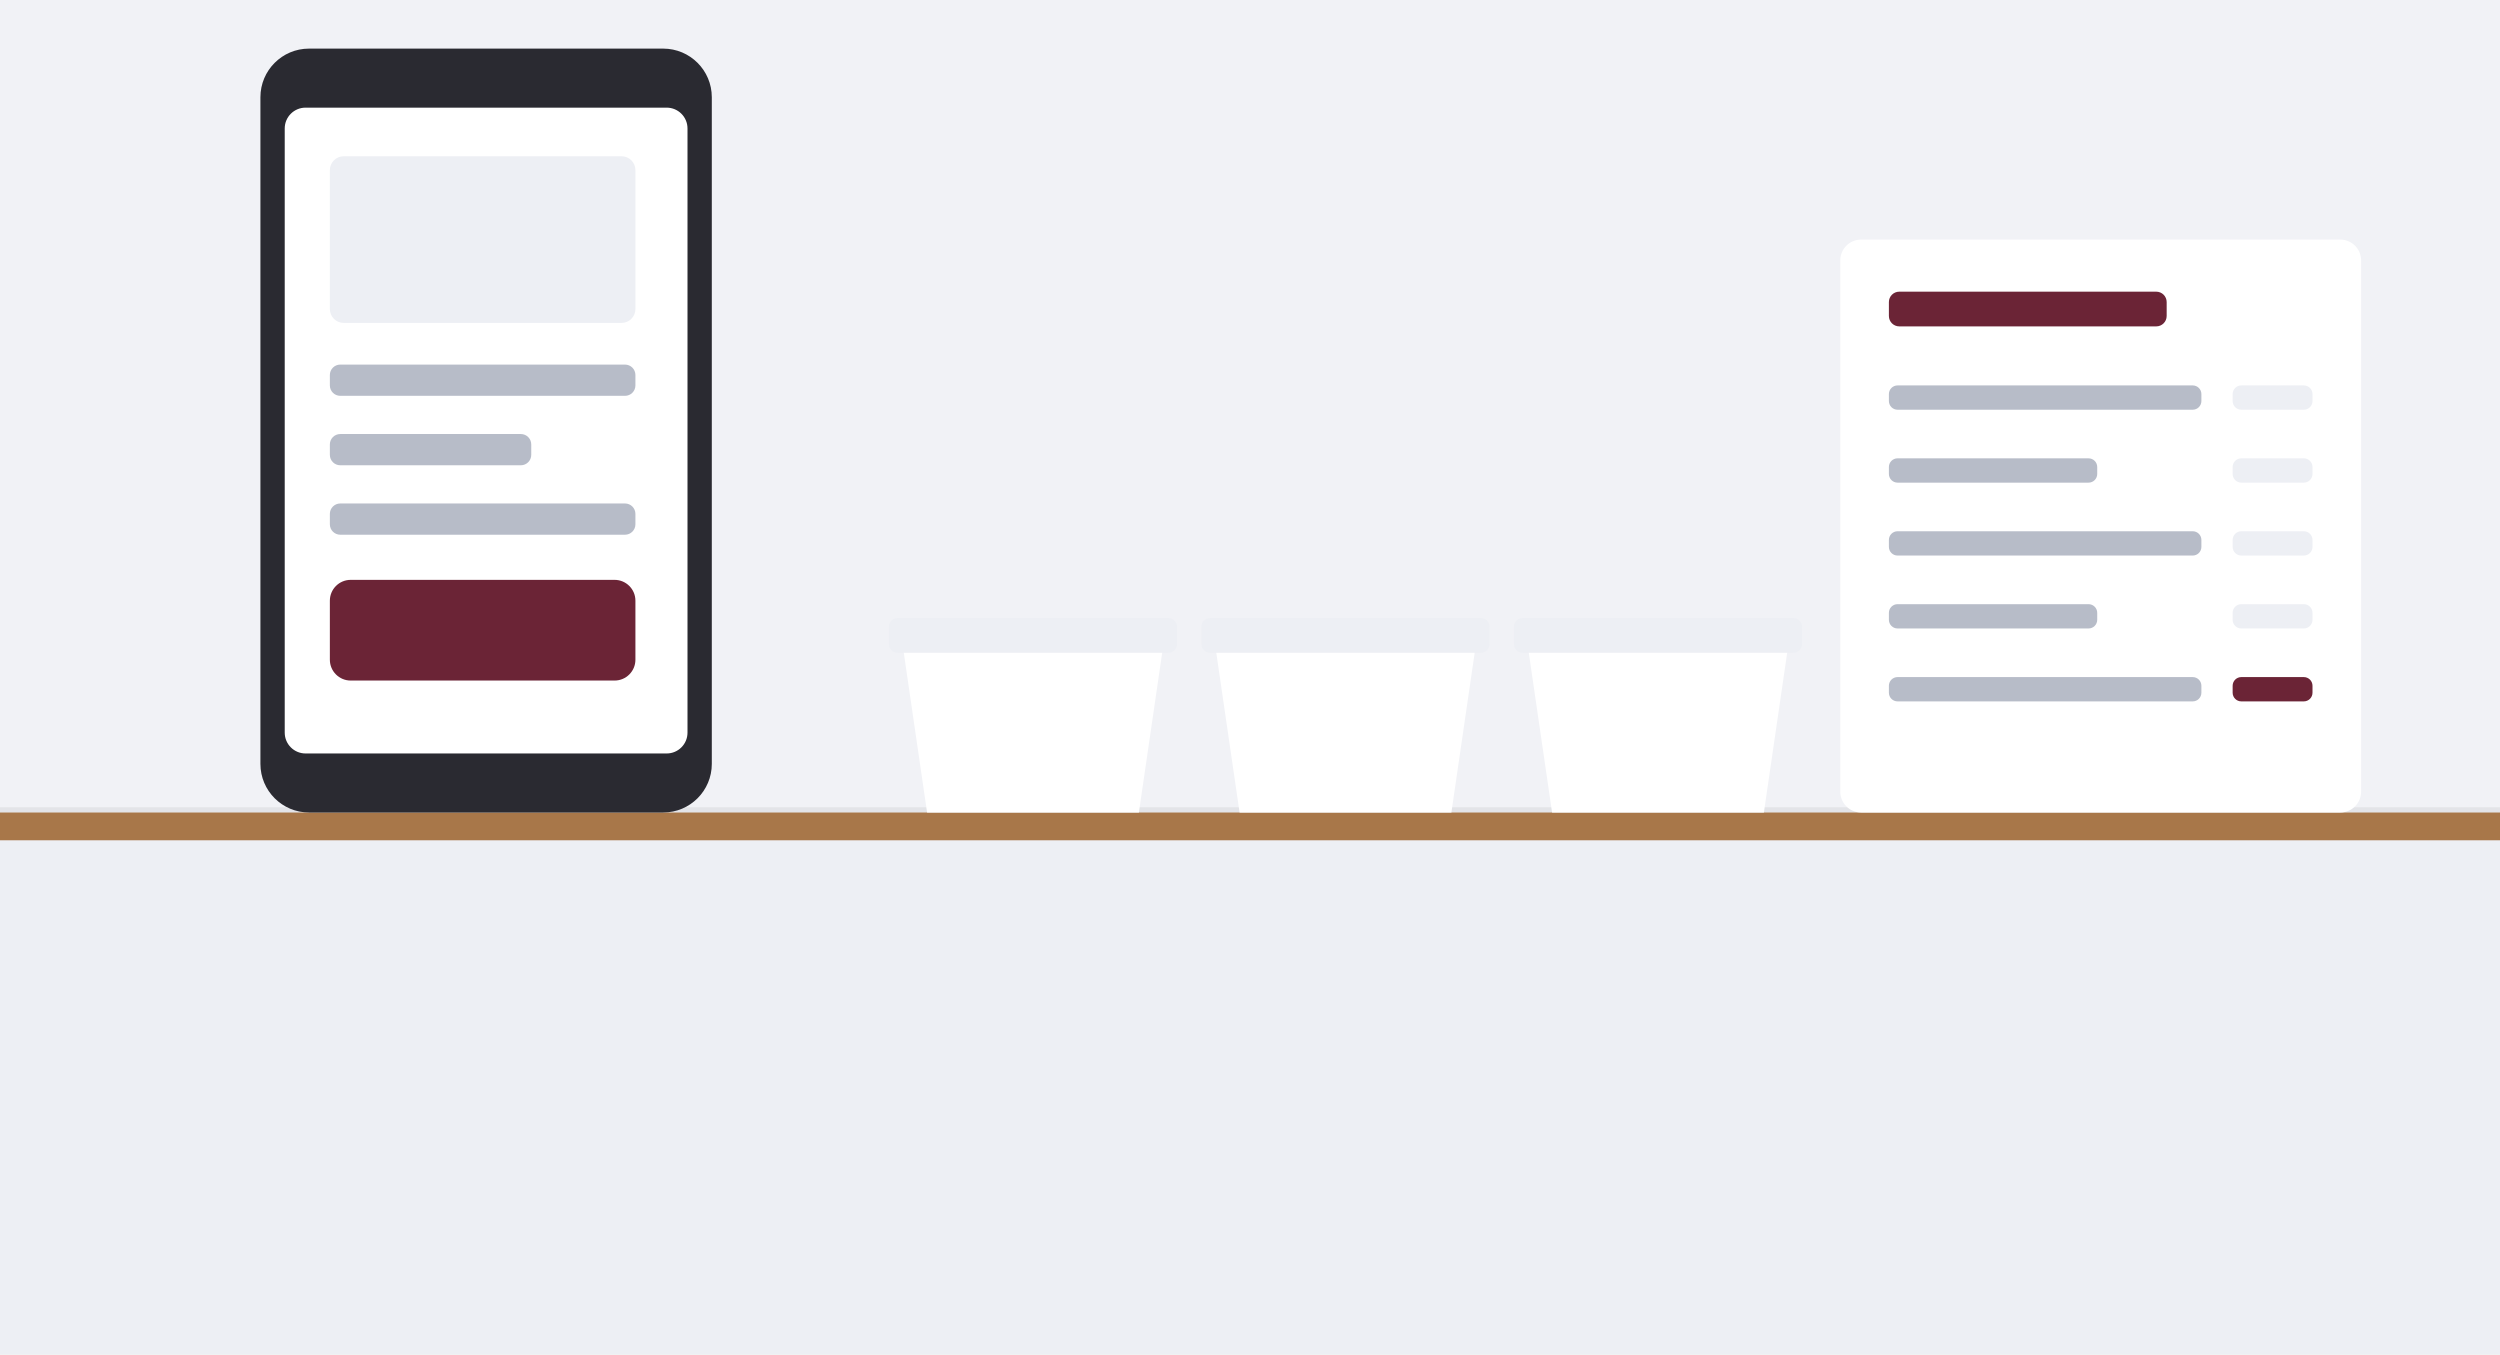
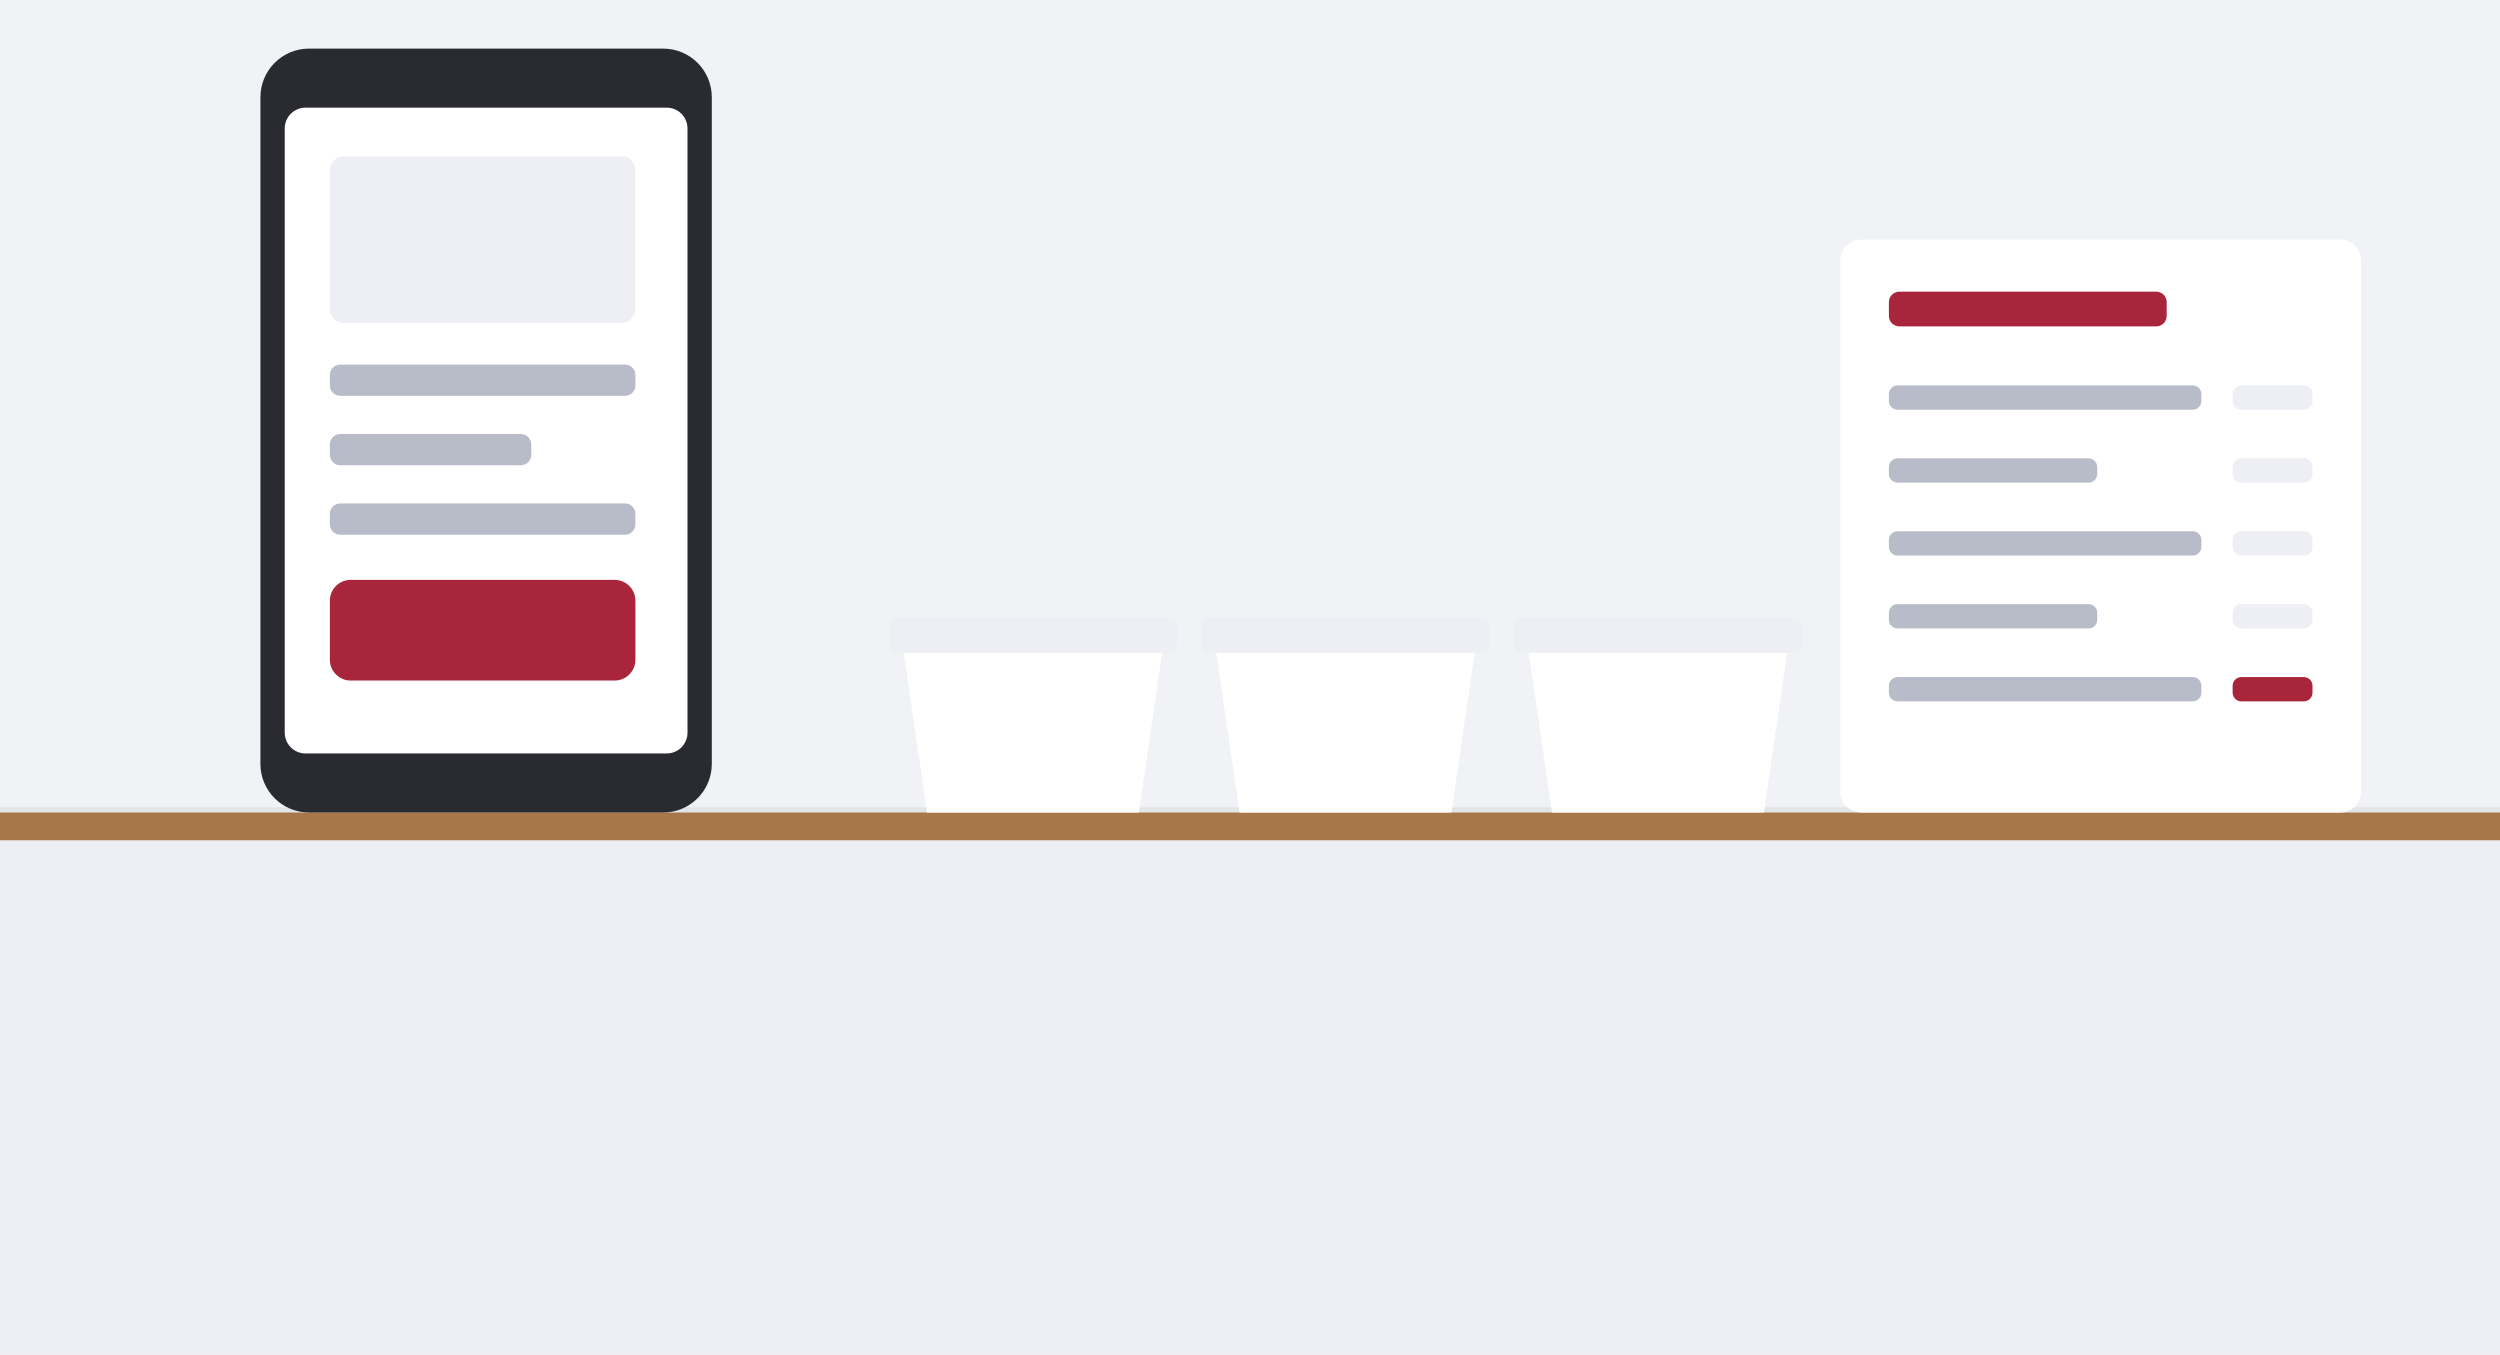
<svg xmlns="http://www.w3.org/2000/svg" viewBox="0 0 1440 780" width="1440" height="780" role="img">
  <rect x="0" y="0" width="1440" height="780" fill="#F7F8FA" />
  <rect x="0" y="0" width="1440" height="468" fill="#F1F2F6" />
  <rect x="0" y="468" width="1440" height="312" fill="#EDEFF4" />
  <rect x="0" y="465" width="1440" height="3" fill="rgba(0,0,0,.06)" />
  <rect x="0" y="468" width="1440" height="16" fill="#A87749" />
  <g transform="translate(150,28)">
    <rect x="0" y="0" width="260" height="440" fill="#2A2A31" rx="28" />
    <rect x="14" y="34" width="232" height="372" fill="#FFFFFF" rx="12" />
    <rect x="40" y="62" width="176" height="96" fill="#EDEFF4" rx="8" />
    <rect x="40" y="182" width="176" height="18" fill="#B7BCC8" rx="6" />
    <rect x="40" y="222" width="116" height="18" fill="#B7BCC8" rx="6" />
    <rect x="40" y="262" width="176" height="18" fill="#B7BCC8" rx="6" />
-     <rect x="40" y="306" width="176" height="58" fill="#6B2436" rx="12" />
+     <rect x="40" y="306" width="176" height="58" fill="#A9253B" rx="12" />
  </g>
  <g transform="translate(520,372)">
    <path d="M0,0 L150,0 L136,96 L14,96 Z" fill="#FFFFFF" />
    <rect x="-8" y="-16" width="166" height="20" fill="#EDEFF4" rx="5" />
  </g>
  <g transform="translate(700,372)">
    <path d="M0,0 L150,0 L136,96 L14,96 Z" fill="#FFFFFF" />
    <rect x="-8" y="-16" width="166" height="20" fill="#EDEFF4" rx="5" />
  </g>
  <g transform="translate(880,372)">
    <path d="M0,0 L150,0 L136,96 L14,96 Z" fill="#FFFFFF" />
    <rect x="-8" y="-16" width="166" height="20" fill="#EDEFF4" rx="5" />
  </g>
  <g transform="translate(1060,138)">
    <rect x="0" y="0" width="300" height="330" fill="#FFFFFF" rx="12" />
-     <rect x="28" y="30" width="160" height="20" fill="#6B2436" rx="6" />
+     <rect x="28" y="30" width="160" height="20" fill="#A9253B" rx="6" />
    <rect x="28" y="84" width="180" height="14" fill="#B7BCC8" rx="5" />
    <rect x="28" y="126" width="120" height="14" fill="#B7BCC8" rx="5" />
    <rect x="28" y="168" width="180" height="14" fill="#B7BCC8" rx="5" />
    <rect x="28" y="210" width="120" height="14" fill="#B7BCC8" rx="5" />
    <rect x="28" y="252" width="180" height="14" fill="#B7BCC8" rx="5" />
    <rect x="226" y="84" width="46" height="14" fill="#EDEFF4" rx="5" />
    <rect x="226" y="126" width="46" height="14" fill="#EDEFF4" rx="5" />
    <rect x="226" y="168" width="46" height="14" fill="#EDEFF4" rx="5" />
    <rect x="226" y="210" width="46" height="14" fill="#EDEFF4" rx="5" />
-     <rect x="226" y="252" width="46" height="14" fill="#6B2436" rx="5" />
+     <rect x="226" y="252" width="46" height="14" fill="#A9253B" rx="5" />
  </g>
</svg>
